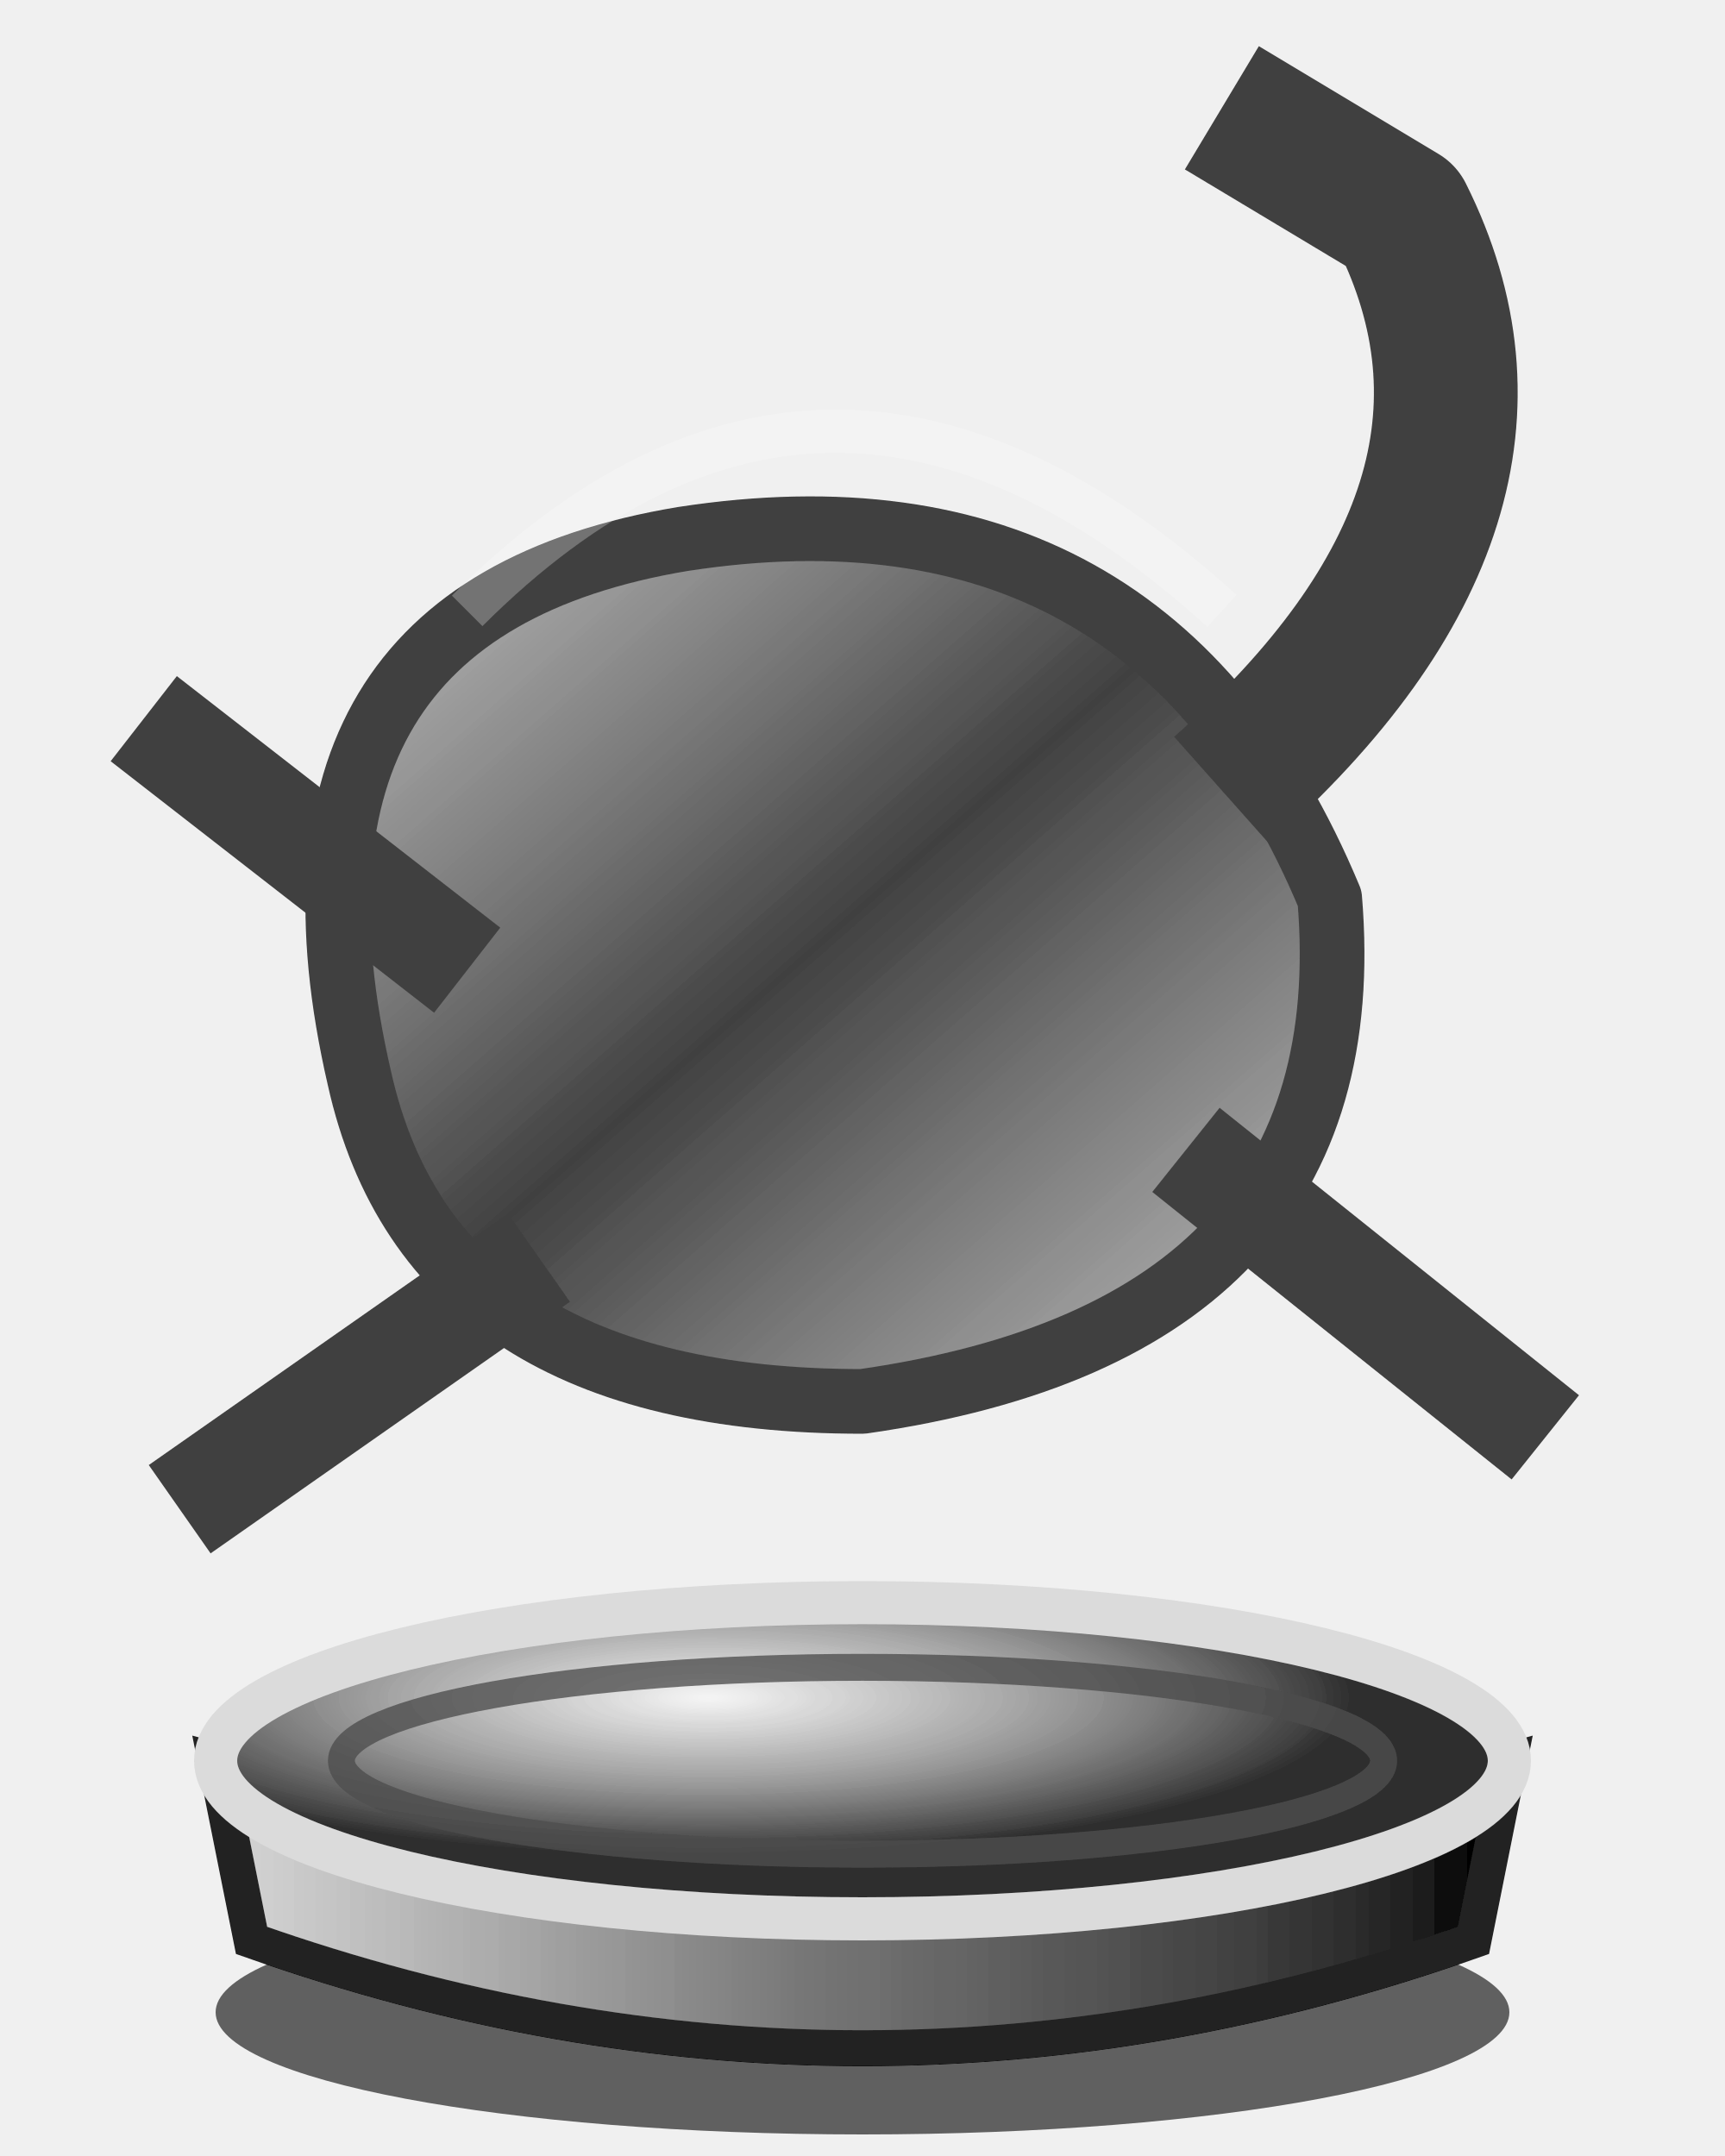
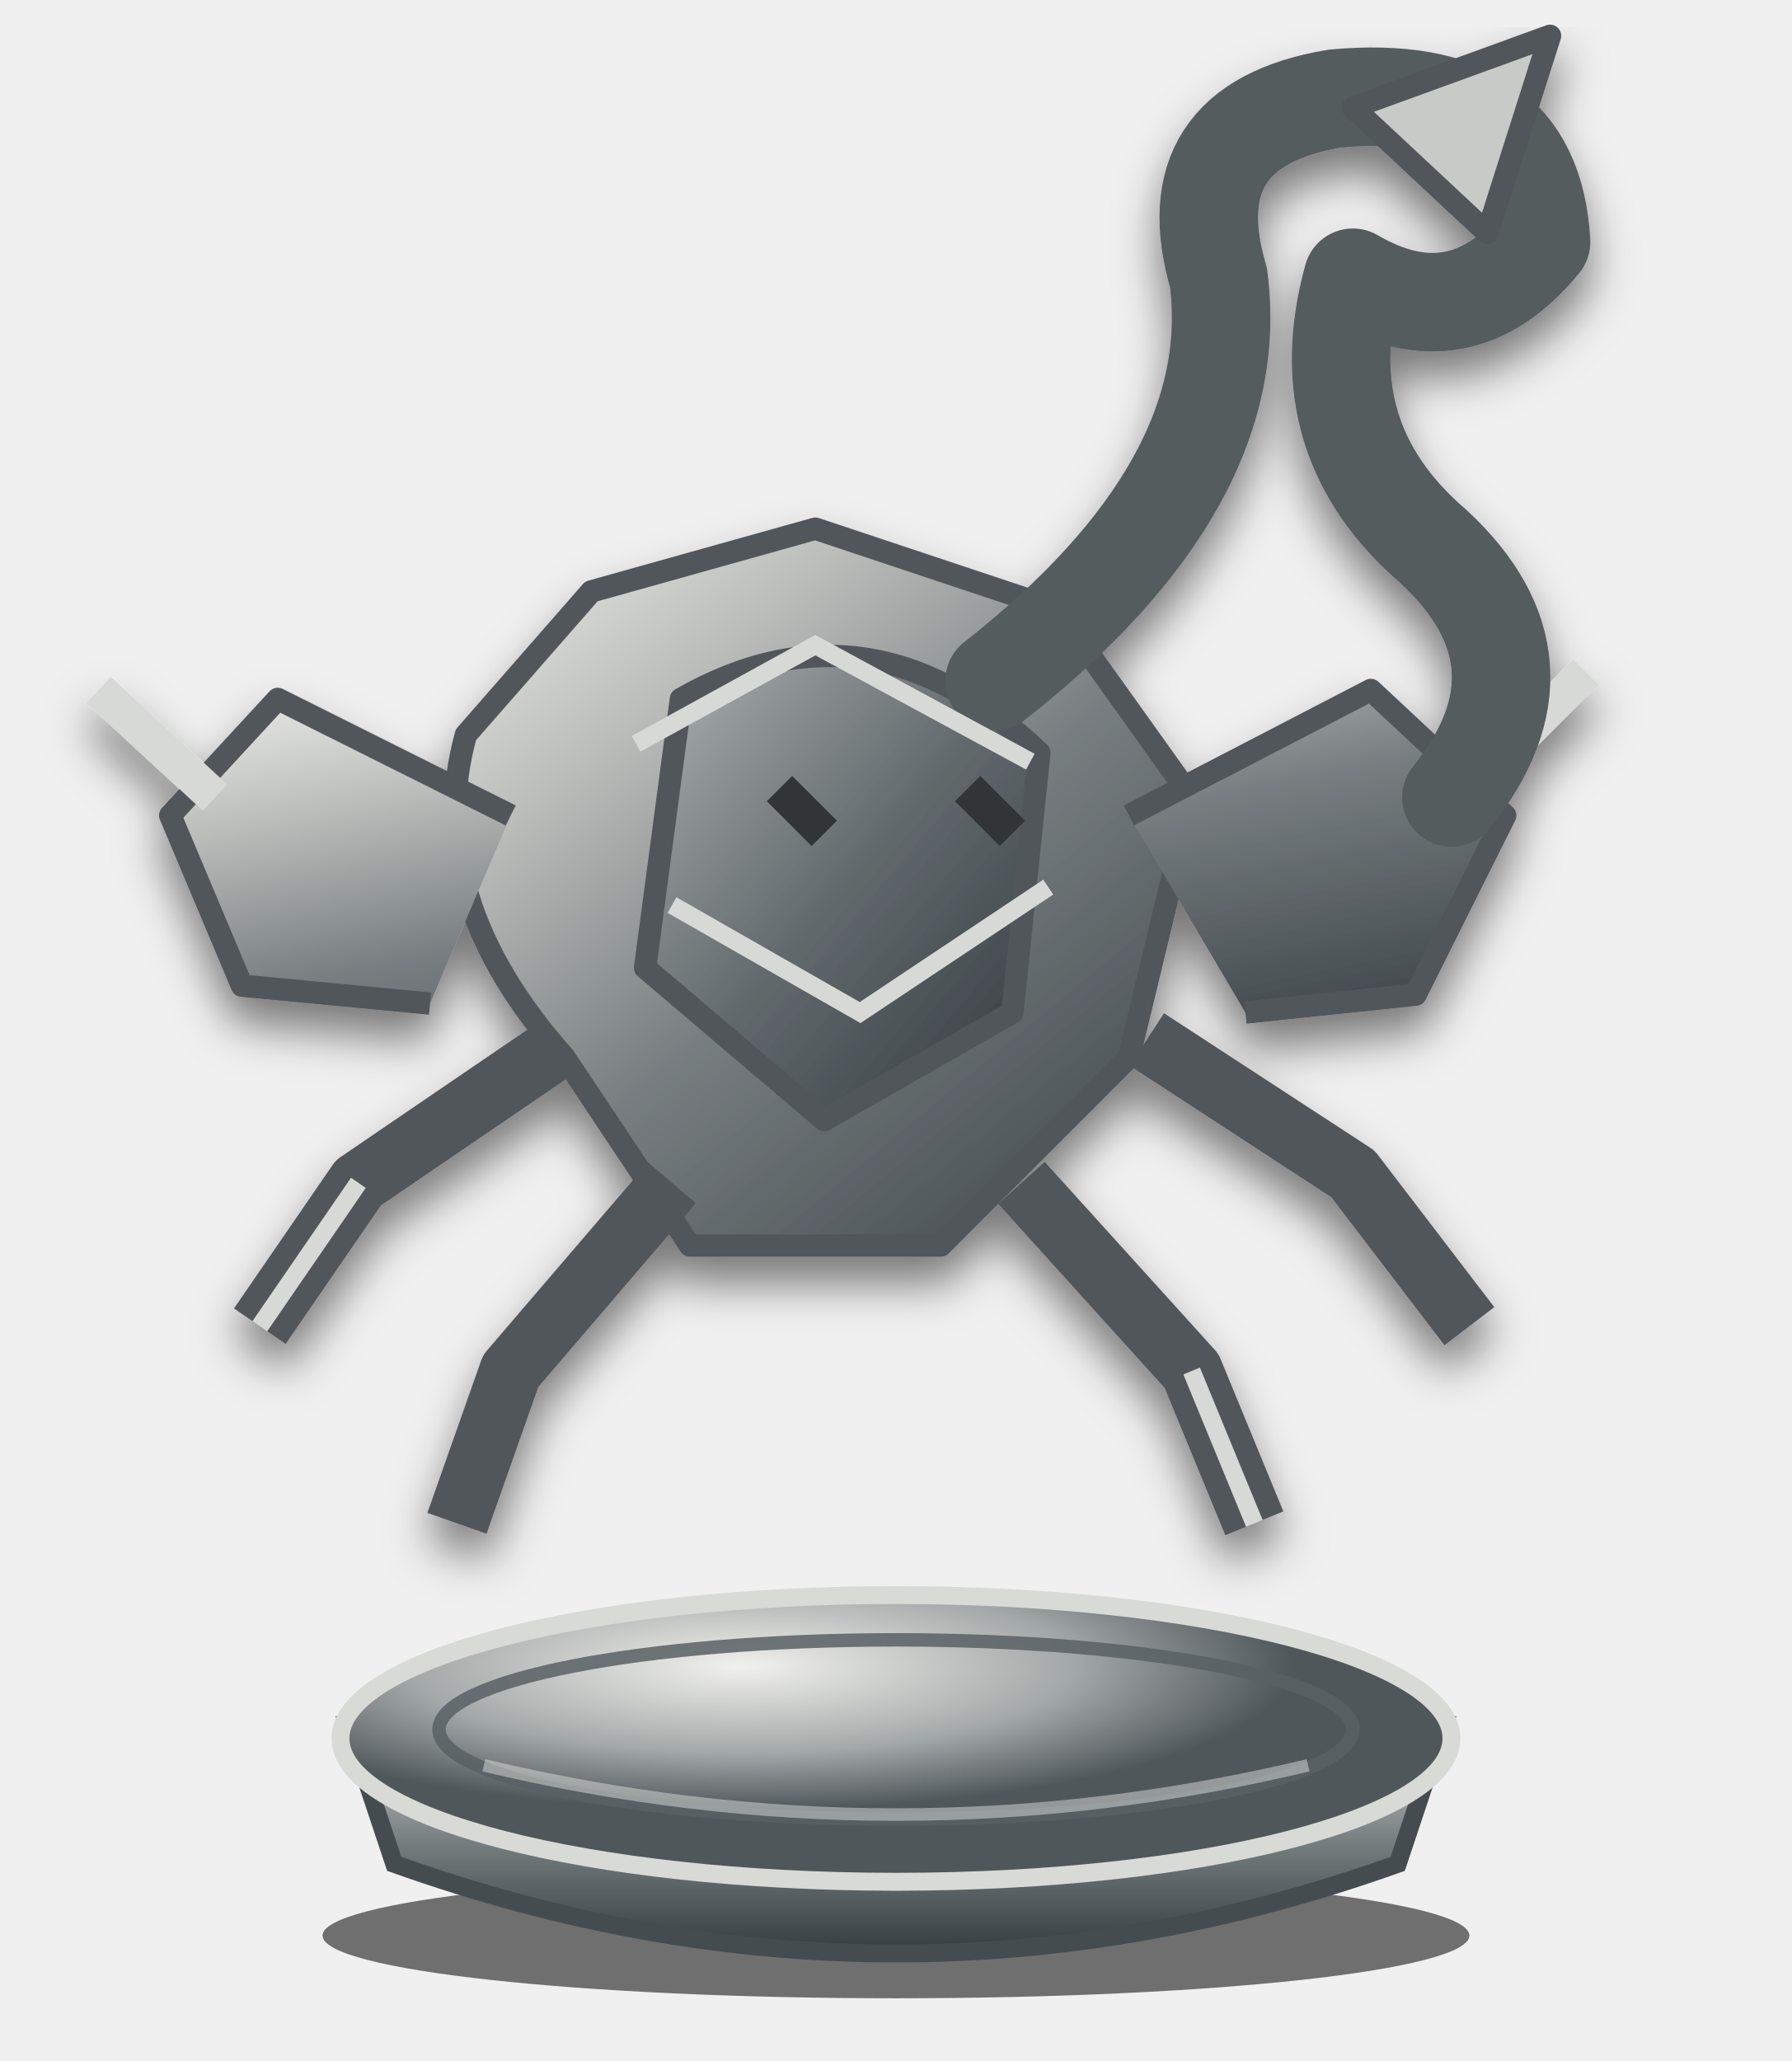
- <svg xmlns="http://www.w3.org/2000/svg" class="monster-sprite monster-escorpiao-solar" viewBox="0 0 48 60" style="filter:grayscale(1) saturate(.1) contrast(1.12)" role="img" aria-label="escorpiao-solar">
+ <svg xmlns="http://www.w3.org/2000/svg" viewBox="0 0 200 230" role="img" aria-label="Miniatura de escorpiao-solar">
  <defs>
-     <linearGradient id="monster-metal-escorpiao-solar" x1="0" y1="0" x2="1" y2="1">
-       <stop offset="0" stop-color="#e2bd59" />
-       <stop offset=".48" stop-color="#775026" />
-       <stop offset="1" stop-color="#e2bd59" />
+     <linearGradient id="stone" x1="0" y1="0" x2=".85" y2="1">
+       <stop offset="0" stop-color="#f0f0eb" />
+       <stop offset=".28" stop-color="#b9bcb9" />
+       <stop offset=".58" stop-color="#777d80" />
+       <stop offset="1" stop-color="#444b4f" />
    </linearGradient>
-     <radialGradient id="monster-glint-escorpiao-solar">
-       <stop offset="0" stop-color="#fff" stop-opacity=".65" />
-       <stop offset="1" stop-color="#fff" stop-opacity="0" />
+     <linearGradient id="stoneDark" x1="0" y1="0" x2="1" y2="1">
+       <stop offset="0" stop-color="#aeb3b1" />
+       <stop offset=".5" stop-color="#62696d" />
+       <stop offset="1" stop-color="#32393d" />
+     </linearGradient>
+     <linearGradient id="base" x1="0" y1="0" x2="0" y2="1">
+       <stop offset="0" stop-color="#cfd2cf" />
+       <stop offset=".5" stop-color="#777e80" />
+       <stop offset="1" stop-color="#353c40" />
+     </linearGradient>
+     <radialGradient id="baseTop" cx="36%" cy="25%">
+       <stop offset="0" stop-color="#f1f1ec" />
+       <stop offset=".6" stop-color="#a3a8a8" />
+       <stop offset="1" stop-color="#50575b" />
    </radialGradient>
-     <linearGradient id="mini-base-side">
-       <stop offset="0" stop-color="#d3d4d1" />
-       <stop offset=".45" stop-color="#7c8284" />
-       <stop offset="1" stop-color="#3b4144" />
-     </linearGradient>
-     <radialGradient id="mini-base-top" cx="38%" cy="30%">
-       <stop offset="0" stop-color="#f0f0ec" />
-       <stop offset=".55" stop-color="#9a9fa0" />
-       <stop offset="1" stop-color="#4a5053" />
-     </radialGradient>
+     <filter id="shadow" x="-30%" y="-30%" width="160%" height="170%">
+       <feGaussianBlur in="SourceAlpha" stdDeviation="2.5" />
+       <feOffset dy="3" />
+       <feComponentTransfer>
+         <feFuncA type="linear" slope=".5" />
+       </feComponentTransfer>
+       <feMerge>
+         <feMergeNode />
+         <feMergeNode in="SourceGraphic" />
+       </feMerge>
+     </filter>
  </defs>
-   <ellipse cx="24" cy="56" rx="18" ry="3.4" fill="#080a0b" opacity=".6" />
-   <path d="M6 49 Q24 54 42 49 L41 54 Q24 60 7 54Z" fill="url(#mini-base-side)" stroke="#444a4d" stroke-width="1" />
-   <ellipse cx="24" cy="49" rx="18" ry="4.4" fill="url(#mini-base-top)" stroke="#d9d9d4" stroke-width="1.2" />
-   <ellipse cx="24" cy="49" rx="14.5" ry="2.6" fill="none" stroke="#5c6265" stroke-width=".75" opacity=".8" />
-   <g transform="translate(0,-2)" class="monster-creature" fill="url(#monster-metal-escorpiao-solar)" stroke="#775026" stroke-width="1.8" stroke-linejoin="round">
-     <path d="M10 32 Q7 19 19 17 Q32 15 37 27 Q38 39 24 41 Q12 41 10 32Z" />
-     <path d="M34 24 Q43 16 39 8 L34 5" fill="none" stroke-width="4" />
-     <path d="M13 29 L4 22 M15 37 L5 44 M33 34 L43 42" fill="none" stroke-width="3" />
+   <ellipse cx="100" cy="216" rx="64" ry="7" fill="#050607" opacity=".55" />
+   <path d="M39 193 Q100 211 161 193 L156 208 Q100 228 44 208Z" fill="url(#base)" stroke="#454c50" stroke-width="2" />
+   <ellipse cx="100" cy="194" rx="62" ry="16" fill="url(#baseTop)" stroke="#d8dad6" stroke-width="2" />
+   <ellipse cx="100" cy="193" rx="51" ry="10" fill="none" stroke="#596064" stroke-width="1.5" opacity=".85" />
+   <g filter="url(#shadow)">
+     <g fill="url(#stone)" stroke="#51575a" stroke-width="2.5" stroke-linejoin="round">
+       <path d="M63 118 Q47 100 52 82 L66 66 L91 59 L118 68 L133 89 L126 118 L105 139 L77 139Z" />
+       <path d="M76 78 Q97 66 116 84 L113 113 L92 125 L72 108Z" fill="url(#stoneDark)" />
+       <path d="M57 91 L31 78 L19 91 L27 110 L48 112 M126 91 L153 77 L168 91 L158 111 L139 113" />
+       <path d="M24 89 L11 77 M163 89 L177 75" stroke="#d6d9d6" stroke-width="4" />
+       <path d="M62 117 L40 132 L29 148 M75 132 L57 153 L51 170 M114 132 L133 153 L140 170 M128 116 L151 131 L164 148" fill="none" stroke-width="7" />
+       <path d="M111 76 Q139 54 136 31 Q131 14 149 11 Q171 9 172 27 Q163 38 151 31 Q146 49 160 61 Q174 74 162 89" fill="none" stroke="#555b5d" stroke-width="11" stroke-linecap="round" />
+       <path d="M151 12 L173 4 L166 26Z" fill="#c7cbc7" />
+     </g>
+     <g fill="none" stroke="#d6d9d6" stroke-width="2">
+       <path d="M71 83 L91 72 L115 85 M75 101 L96 113 L117 99 M40 132 L29 148 M133 153 L140 170" />
+       <path d="M87 88 L92 93 M108 88 L113 93" stroke="#303638" stroke-width="4" />
+     </g>
  </g>
-   <path d="M13 17 Q23 7 34 17" fill="none" stroke="#fff" stroke-opacity=".23" stroke-width="1.2" />
+   <path d="M54 197 Q100 208 146 197" fill="none" stroke="#e0e2de" stroke-opacity=".48" stroke-width="1.4" />
</svg>
